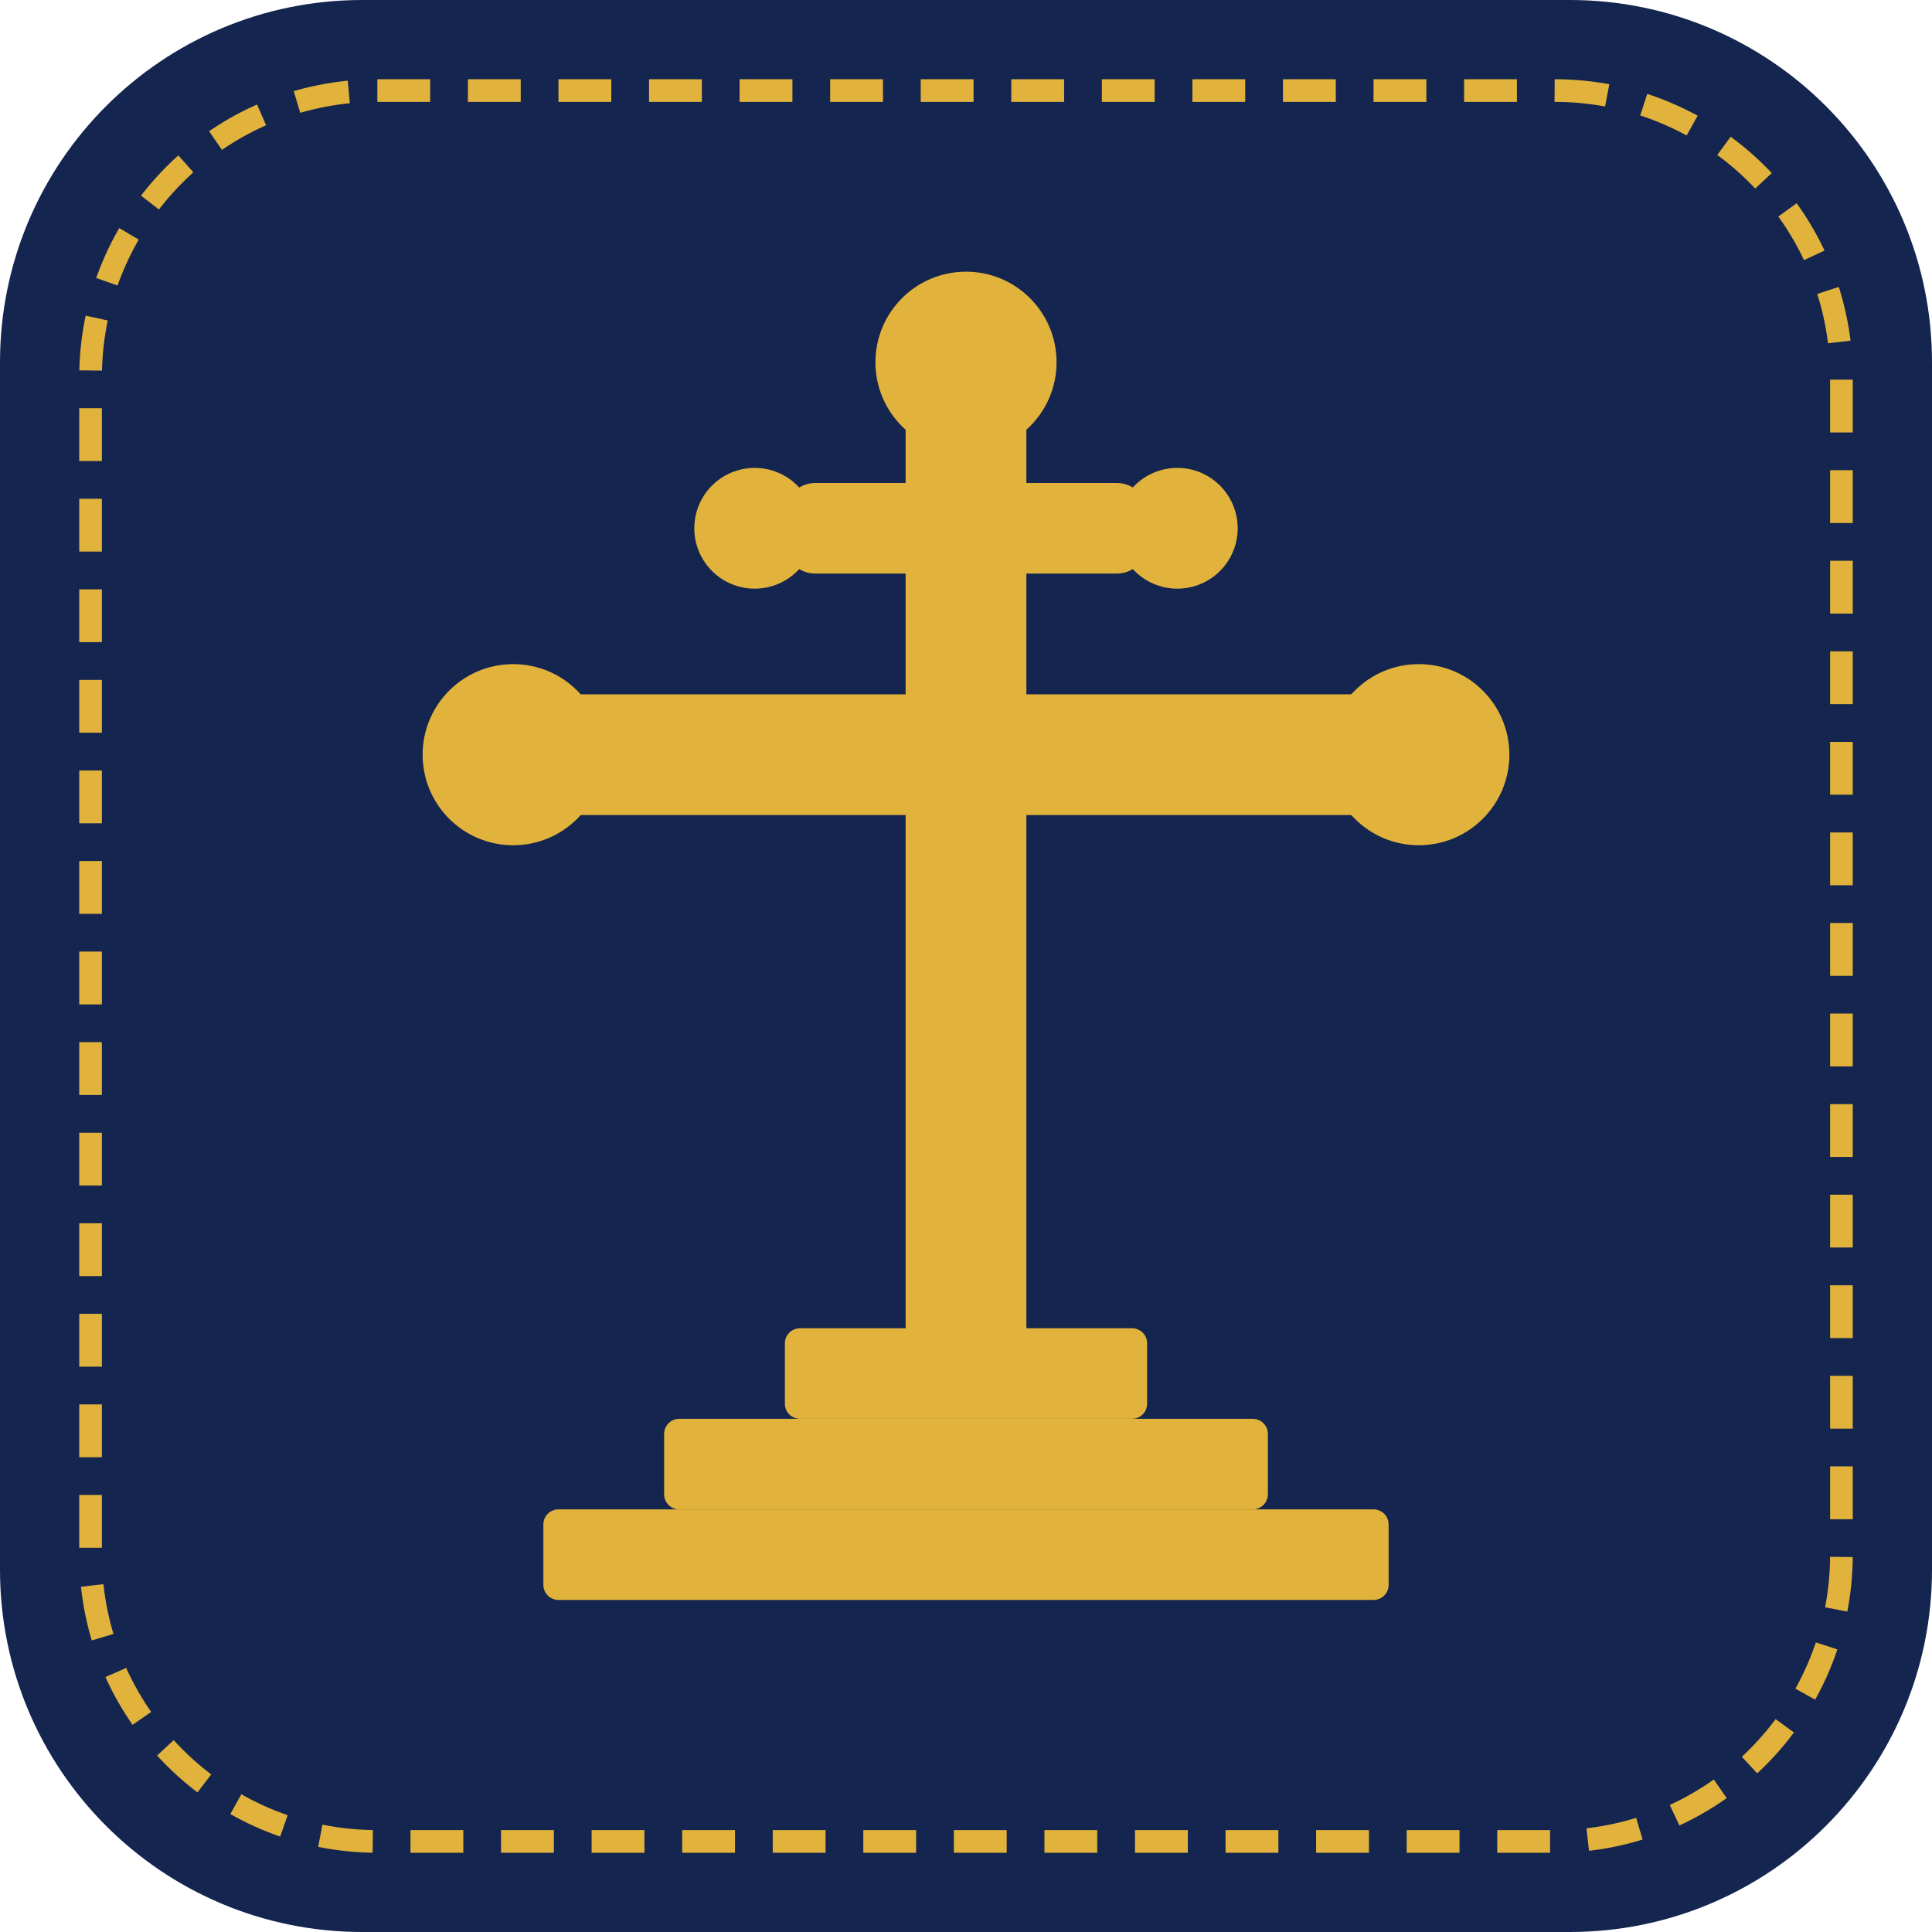
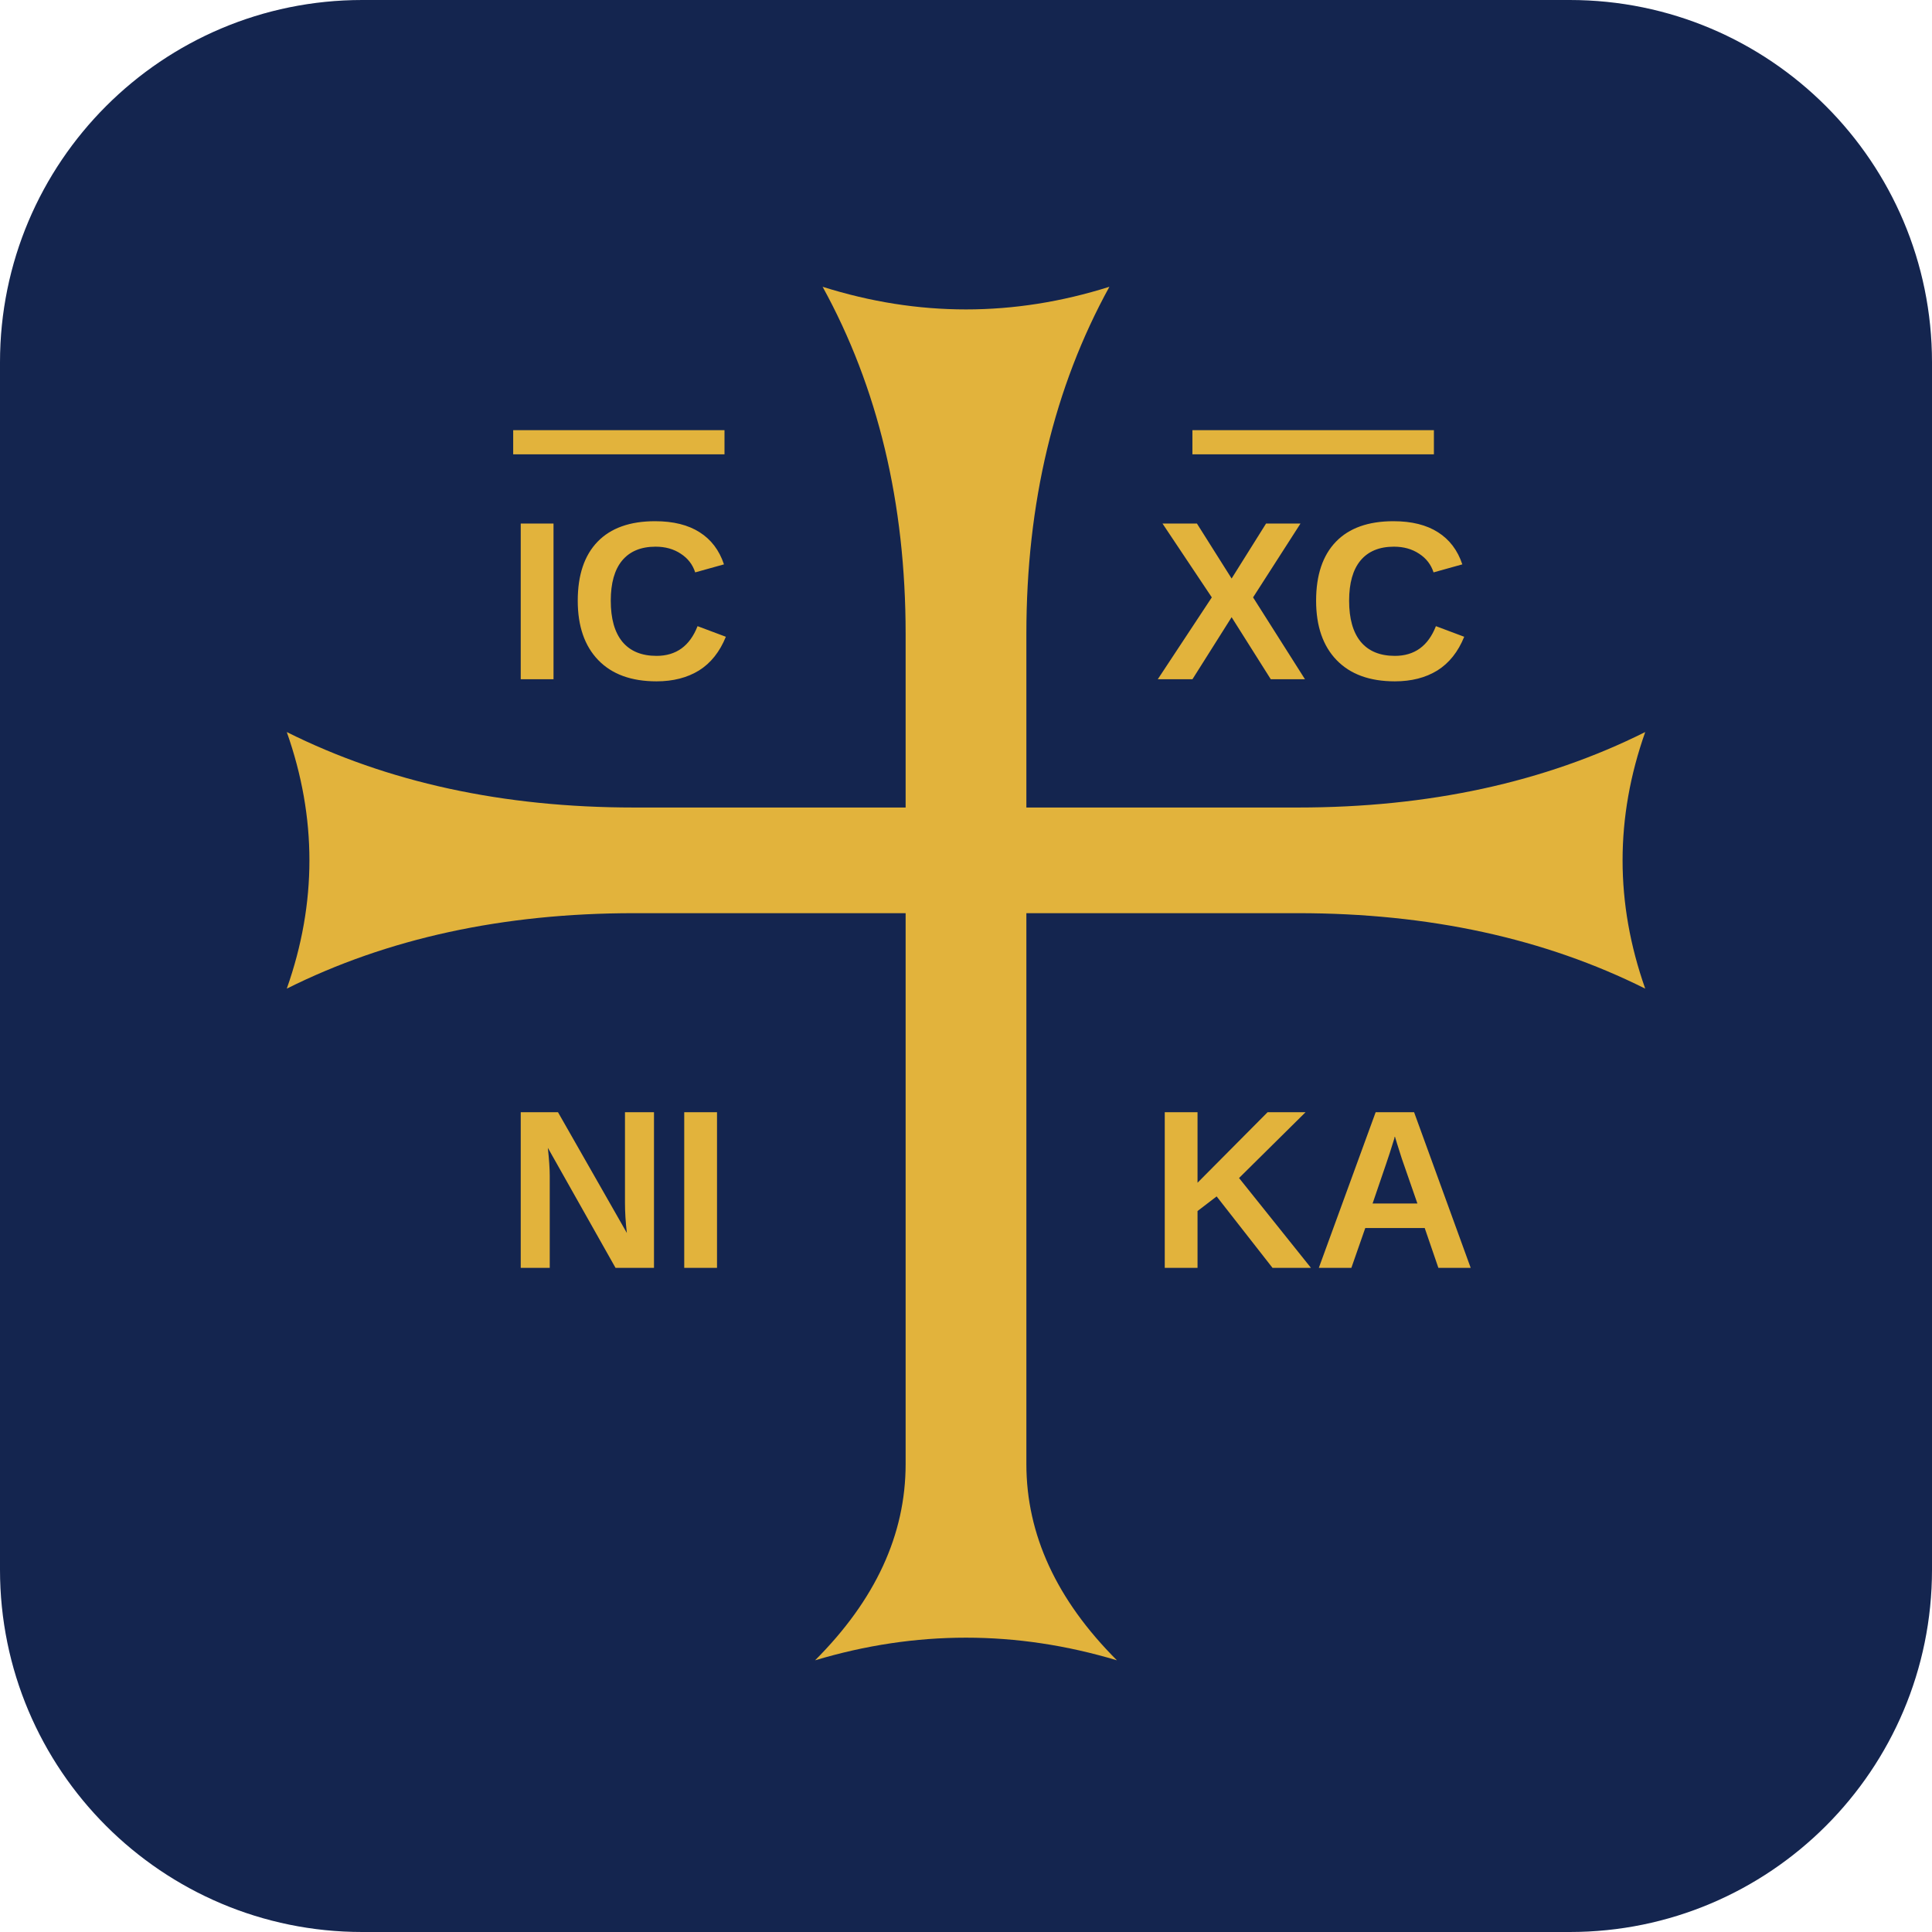
<svg xmlns="http://www.w3.org/2000/svg" viewBox="0 0 512 512">
  <rect width="512" height="512" rx="96" fill="#14254F" />
-   <rect x="24" y="24" width="464" height="464" rx="76" fill="none" stroke="#E2B33C" stroke-width="6" stroke-dasharray="14 10" />
-   <g fill="#E2B33C" transform="translate(64 56) scale(8)">
-     <rect x="22" y="5" width="4" height="33" rx="1" />
-     <rect x="18" y="9" width="12" height="3" rx="1" />
-     <rect x="9" y="16" width="30" height="4" rx="1" />
-     <circle cx="24" cy="5" r="3" />
-     <circle cx="9" cy="18" r="3" />
-     <circle cx="39" cy="18" r="3" />
-     <circle cx="17" cy="10.5" r="2" />
-     <circle cx="31" cy="10.5" r="2" />
-     <rect x="18" y="37" width="12" height="3" rx="0.5" />
-     <rect x="14" y="40" width="20" height="3" rx="0.5" />
-     <rect x="10" y="43" width="28" height="3" rx="0.5" />
+   <g transform="translate(56 56) scale(4)" fill="#E2B33C">
+     <path d="M40.5 5 Q50 8 59.5 5 Q54 15 54 28 V83 Q54 90 60 96 Q50 93 40 96 Q46 90 46 83 V28 Q46 15 40.5 5 Z" />
+     <path d="M5 34.5 Q8 43 5 51.5 Q15 46.5 28 46.5 H72 Q85 46.5 95 51.5 Q92 43 95 34.5 Q85 39.5 72 39.5 H28 Q15 39.5 5 34.5 Z" />
+     <g font-family="Segoe UI, Arial, sans-serif" font-weight="600" font-size="15" text-anchor="middle">
+       <text x="27" y="31">IC</text>
+       <text x="73" y="31">XC</text>
+       <text x="27" y="70">NI</text>
+       <text x="73" y="70">KA</text>
+     </g>
+     <rect x="20" y="14.5" width="14" height="1.6" />
+     <rect x="65" y="14.5" width="16" height="1.6" />
  </g>
</svg>
